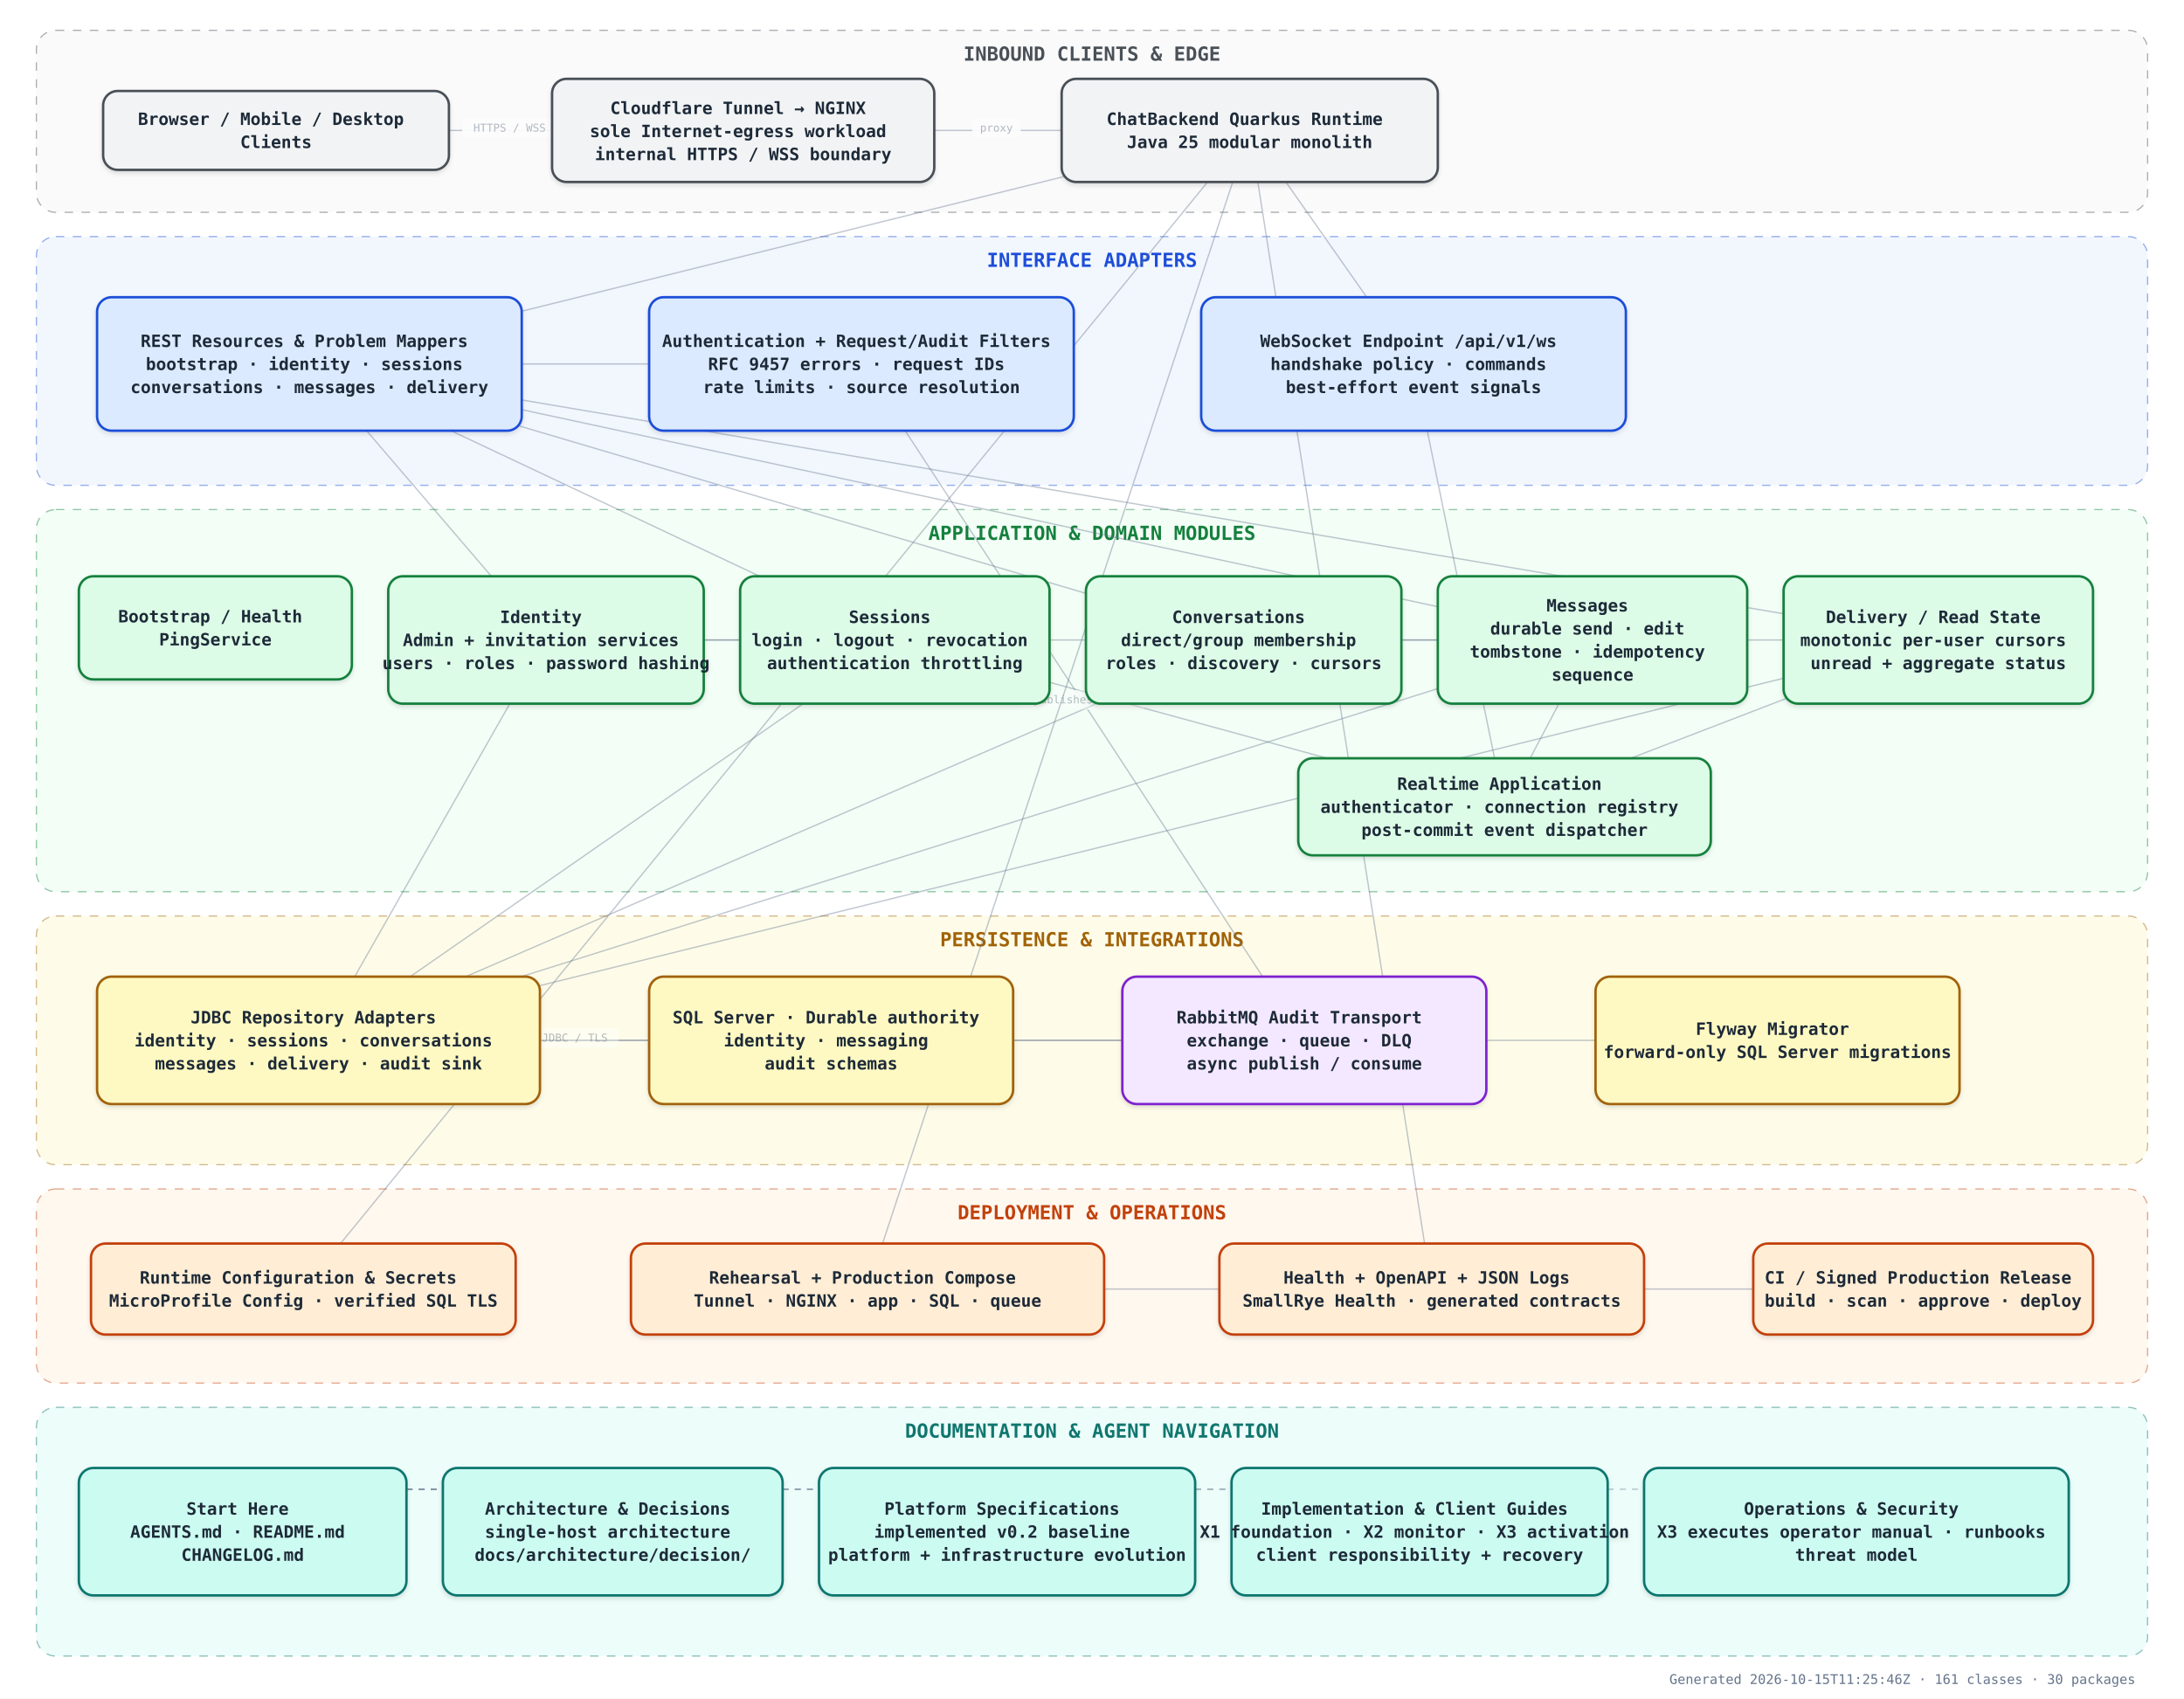
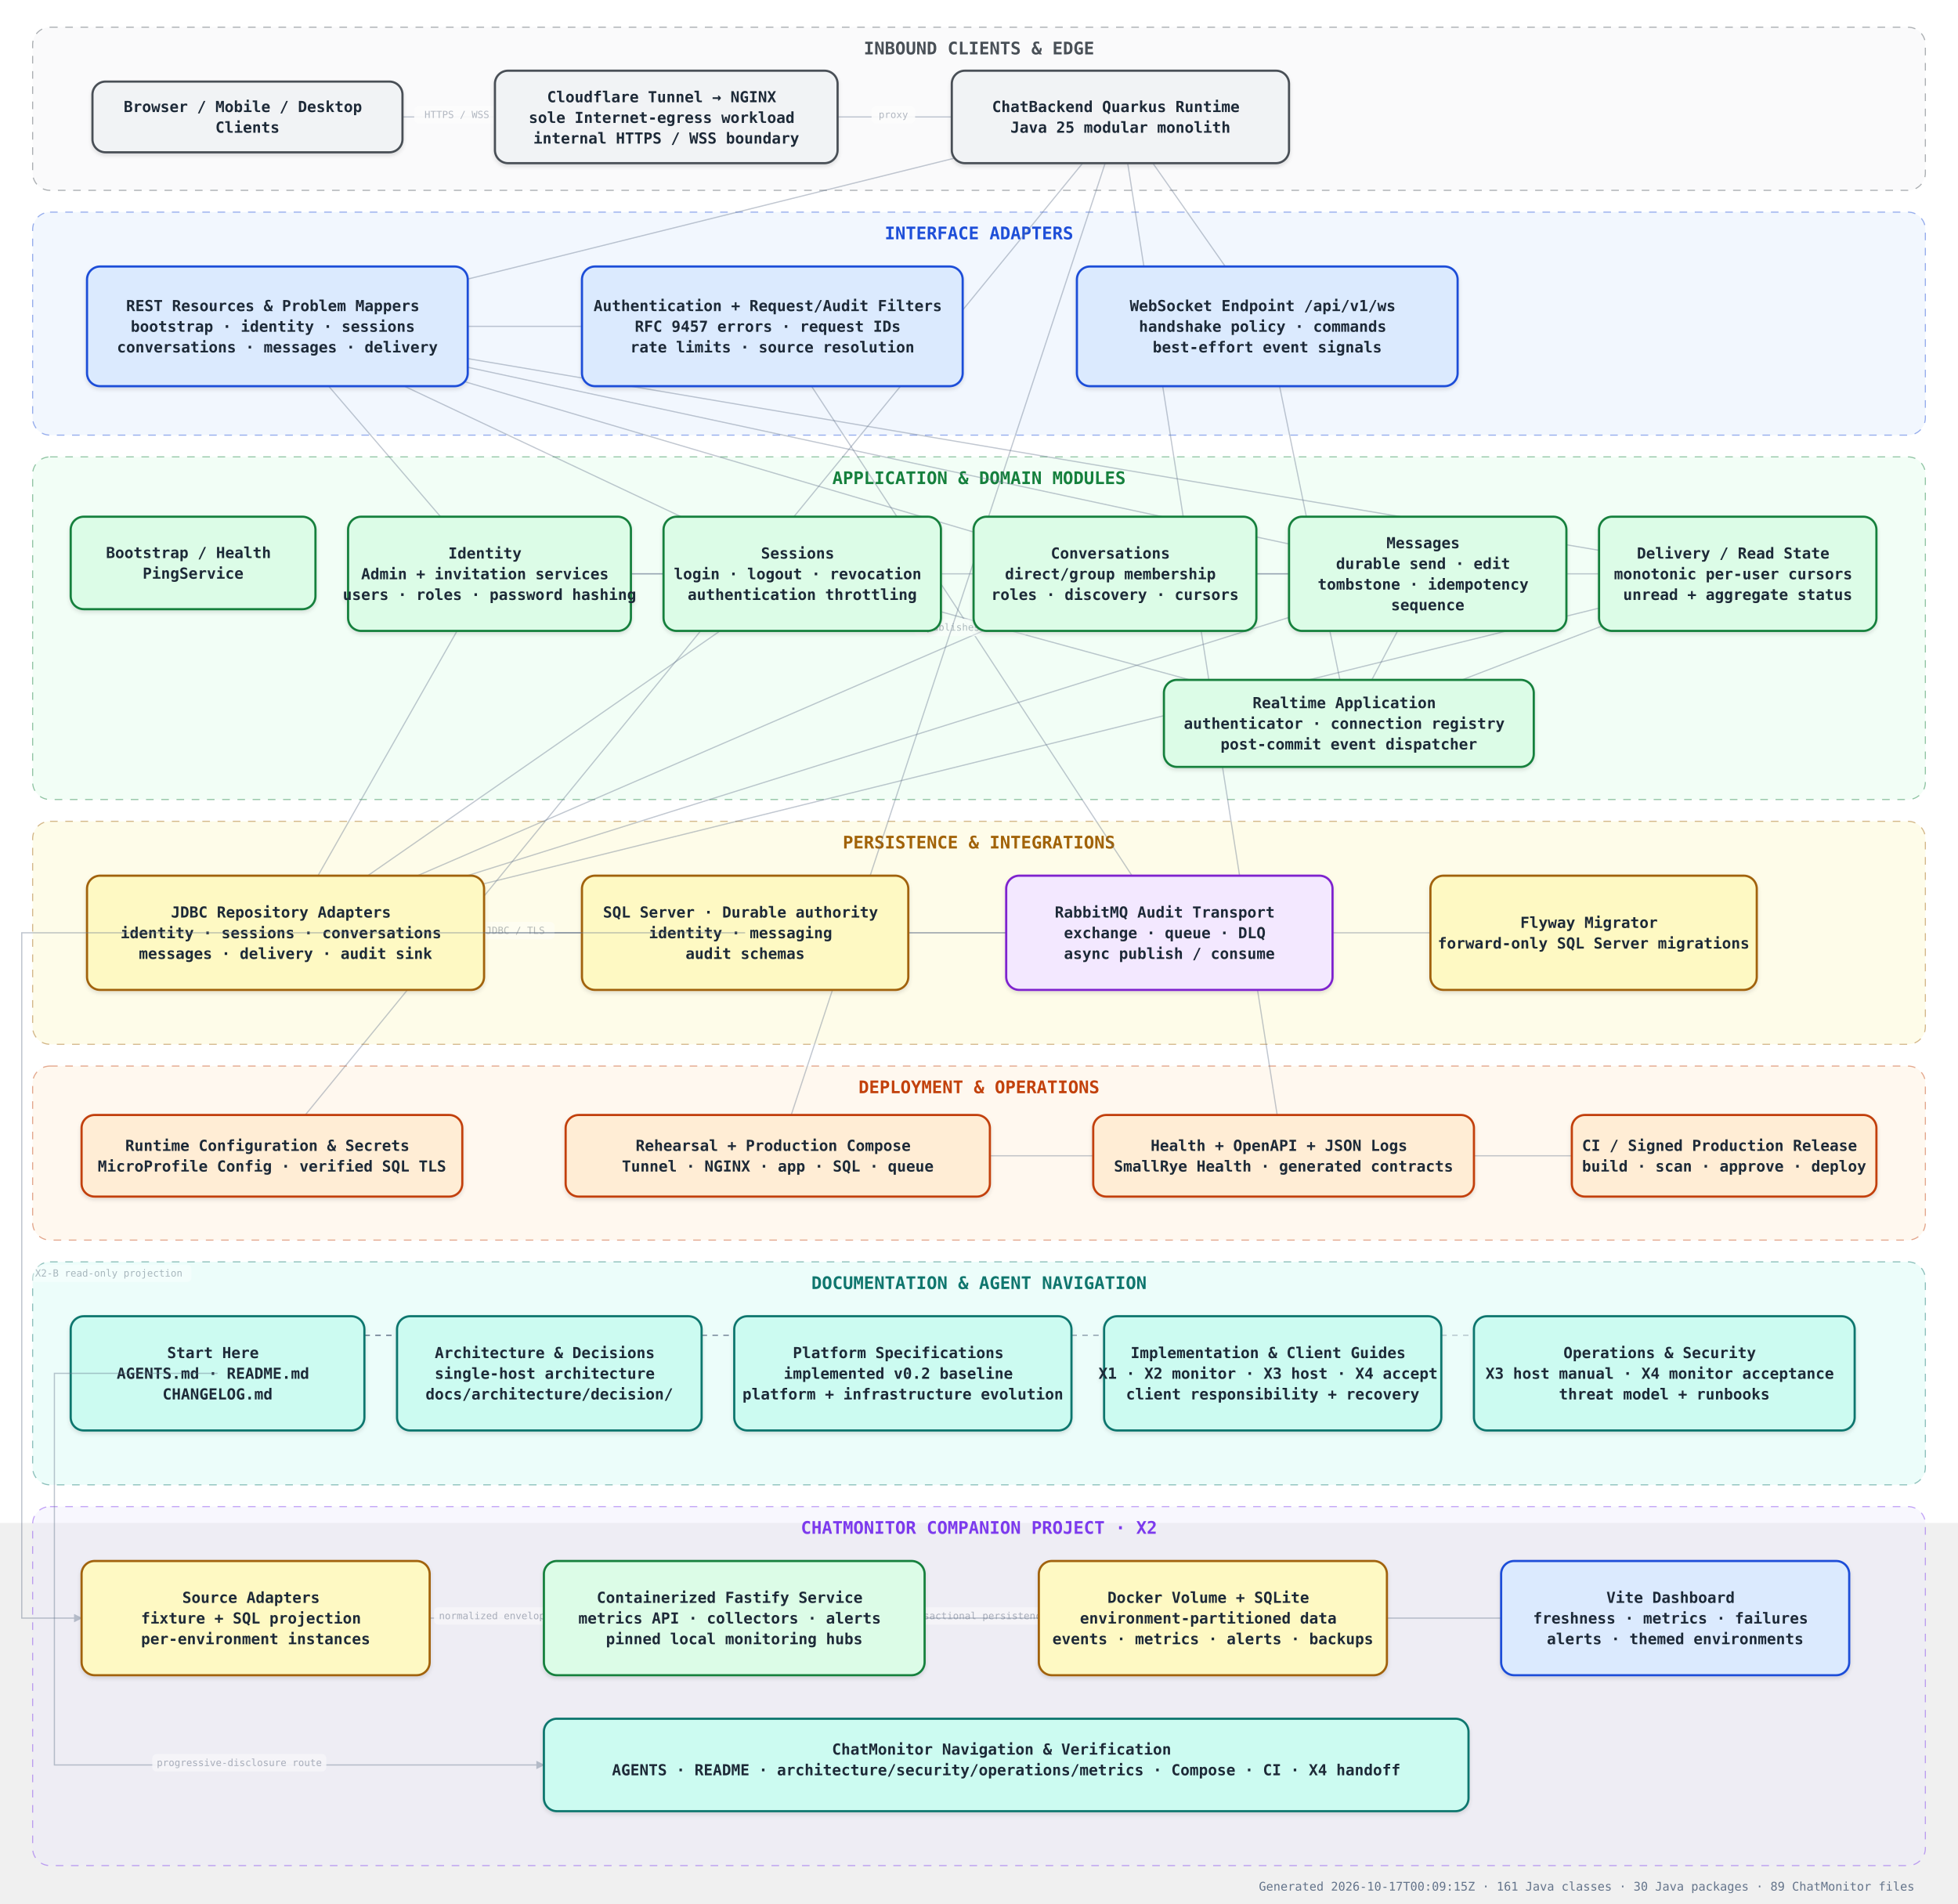
- <svg xmlns="http://www.w3.org/2000/svg" width="1800" height="1400" viewBox="0 0 1800 1400" role="img" aria-labelledby="title desc">
+ <svg xmlns="http://www.w3.org/2000/svg" width="1800" height="1750" viewBox="0 0 1800 1750" role="img" aria-labelledby="title desc">
  <defs>
    <marker id="arrow" viewBox="0 0 10 10" refX="9" refY="5" markerWidth="7" markerHeight="7" orient="auto-start-reverse">
      <path d="M 0 0 L 10 5 L 0 10 z" fill="#64748b" />
    </marker>
    <filter id="shadow">
      <feDropShadow dx="0" dy="2" stdDeviation="2" flood-opacity="0.12" />
    </filter>
  </defs>
  <rect width="1800" height="1400" fill="#ffffff" />
  <g>
    <rect x="30" y="25" width="1740" height="150" rx="16" fill="#f1f3f5" fill-opacity=".36" stroke="#495057" stroke-opacity=".45" stroke-dasharray="7 7" />
    <text x="900" y="50" text-anchor="middle" font-family="ui-monospace, SFMono-Regular, Menlo, monospace" font-size="16" font-weight="700" fill="#495057">
      <tspan x="900" dy="0">INBOUND CLIENTS &amp; EDGE</tspan>
    </text>
  </g>
  <g>
    <rect x="30" y="195" width="1740" height="205" rx="16" fill="#dbeafe" fill-opacity=".36" stroke="#1d4ed8" stroke-opacity=".45" stroke-dasharray="7 7" />
    <text x="900" y="220" text-anchor="middle" font-family="ui-monospace, SFMono-Regular, Menlo, monospace" font-size="16" font-weight="700" fill="#1d4ed8">
      <tspan x="900" dy="0">INTERFACE ADAPTERS</tspan>
    </text>
  </g>
  <g>
    <rect x="30" y="420" width="1740" height="315" rx="16" fill="#dcfce7" fill-opacity=".36" stroke="#15803d" stroke-opacity=".45" stroke-dasharray="7 7" />
    <text x="900" y="445" text-anchor="middle" font-family="ui-monospace, SFMono-Regular, Menlo, monospace" font-size="16" font-weight="700" fill="#15803d">
      <tspan x="900" dy="0">APPLICATION &amp; DOMAIN MODULES</tspan>
    </text>
  </g>
  <g>
    <rect x="30" y="755" width="1740" height="205" rx="16" fill="#fef9c3" fill-opacity=".36" stroke="#a16207" stroke-opacity=".45" stroke-dasharray="7 7" />
    <text x="900" y="780" text-anchor="middle" font-family="ui-monospace, SFMono-Regular, Menlo, monospace" font-size="16" font-weight="700" fill="#a16207">
      <tspan x="900" dy="0">PERSISTENCE &amp; INTEGRATIONS</tspan>
    </text>
  </g>
  <g>
    <rect x="30" y="980" width="1740" height="160" rx="16" fill="#ffedd5" fill-opacity=".36" stroke="#c2410c" stroke-opacity=".45" stroke-dasharray="7 7" />
    <text x="900" y="1005" text-anchor="middle" font-family="ui-monospace, SFMono-Regular, Menlo, monospace" font-size="16" font-weight="700" fill="#c2410c">
      <tspan x="900" dy="0">DEPLOYMENT &amp; OPERATIONS</tspan>
    </text>
  </g>
  <g>
    <rect x="30" y="1160" width="1740" height="205" rx="16" fill="#ccfbf1" fill-opacity=".36" stroke="#0f766e" stroke-opacity=".45" stroke-dasharray="7 7" />
    <text x="900" y="1185" text-anchor="middle" font-family="ui-monospace, SFMono-Regular, Menlo, monospace" font-size="16" font-weight="700" fill="#0f766e">
      <tspan x="900" dy="0">DOCUMENTATION &amp; AGENT NAVIGATION</tspan>
    </text>
  </g>
  <g opacity=".4">
    <path d="M 227.5 107.5 L 612.5 107.5" fill="none" stroke="#64748b" stroke-width="1.1" marker-end="url(#arrow)" />
    <rect x="380.8" y="97.5" width="78.4" height="16" rx="4" fill="white" fill-opacity=".92" />
    <text x="420" y="108.5" text-anchor="middle" font-family="ui-monospace, monospace" font-size="9" fill="#475569">HTTPS / WSS</text>
  </g>
  <g opacity=".4">
    <path d="M 612.5 107.5 L 1030 107.5" fill="none" stroke="#64748b" stroke-width="1.1" marker-end="url(#arrow)" />
    <rect x="801.25" y="97.5" width="40" height="16" rx="4" fill="white" fill-opacity=".92" />
    <text x="821.25" y="108.5" text-anchor="middle" font-family="ui-monospace, monospace" font-size="9" fill="#475569">proxy</text>
  </g>
  <g opacity=".4">
    <path d="M 1030 107.5 L 255 300" fill="none" stroke="#64748b" stroke-width="1.1" marker-end="url(#arrow)" />
  </g>
  <g opacity=".4">
    <path d="M 1030 107.5 L 1165 300" fill="none" stroke="#64748b" stroke-width="1.1" marker-end="url(#arrow)" />
  </g>
  <g opacity=".4">
    <path d="M 255 300 L 710 300" fill="none" stroke="#64748b" stroke-width="1.1" marker-end="url(#arrow)" />
  </g>
  <g opacity=".4">
    <path d="M 255 300 L 450 527.5" fill="none" stroke="#64748b" stroke-width="1.1" marker-end="url(#arrow)" />
  </g>
  <g opacity=".4">
    <path d="M 255 300 L 737.5 527.5" fill="none" stroke="#64748b" stroke-width="1.1" marker-end="url(#arrow)" />
  </g>
  <g opacity=".4">
    <path d="M 255 300 L 1025 527.5" fill="none" stroke="#64748b" stroke-width="1.1" marker-end="url(#arrow)" />
  </g>
  <g opacity=".4">
    <path d="M 255 300 L 1312.5 527.5" fill="none" stroke="#64748b" stroke-width="1.1" marker-end="url(#arrow)" />
  </g>
  <g opacity=".4">
    <path d="M 255 300 L 1597.5 527.5" fill="none" stroke="#64748b" stroke-width="1.1" marker-end="url(#arrow)" />
  </g>
  <g opacity=".4">
    <path d="M 1165 300 L 1240 665" fill="none" stroke="#64748b" stroke-width="1.1" marker-end="url(#arrow)" />
  </g>
  <g opacity=".4">
    <path d="M 737.5 527.5 L 450 527.5" fill="none" stroke="#64748b" stroke-width="1.1" marker-end="url(#arrow)" />
  </g>
  <g opacity=".4">
    <path d="M 1025 527.5 L 450 527.5" fill="none" stroke="#64748b" stroke-width="1.1" marker-end="url(#arrow)" />
  </g>
  <g opacity=".4">
    <path d="M 1312.5 527.5 L 1025 527.5" fill="none" stroke="#64748b" stroke-width="1.1" marker-end="url(#arrow)" />
  </g>
  <g opacity=".4">
    <path d="M 1597.5 527.5 L 1025 527.5" fill="none" stroke="#64748b" stroke-width="1.1" marker-end="url(#arrow)" />
  </g>
  <g opacity=".4">
    <path d="M 1312.5 527.5 L 1240 665" fill="none" stroke="#64748b" stroke-width="1.1" marker-end="url(#arrow)" />
  </g>
  <g opacity=".4">
    <path d="M 1597.5 527.5 L 1240 665" fill="none" stroke="#64748b" stroke-width="1.1" marker-end="url(#arrow)" />
  </g>
  <g opacity=".4">
    <path d="M 737.5 527.5 L 1240 665" fill="none" stroke="#64748b" stroke-width="1.1" marker-end="url(#arrow)" />
  </g>
  <g opacity=".4">
    <path d="M 450 527.5 L 262.5 857.5" fill="none" stroke="#64748b" stroke-width="1.1" marker-end="url(#arrow)" />
  </g>
  <g opacity=".4">
    <path d="M 737.5 527.5 L 262.5 857.5" fill="none" stroke="#64748b" stroke-width="1.1" marker-end="url(#arrow)" />
  </g>
  <g opacity=".4">
    <path d="M 1025 527.5 L 262.5 857.5" fill="none" stroke="#64748b" stroke-width="1.1" marker-end="url(#arrow)" />
  </g>
  <g opacity=".4">
    <path d="M 1312.5 527.5 L 262.5 857.5" fill="none" stroke="#64748b" stroke-width="1.1" marker-end="url(#arrow)" />
  </g>
  <g opacity=".4">
    <path d="M 1597.5 527.5 L 262.5 857.5" fill="none" stroke="#64748b" stroke-width="1.1" marker-end="url(#arrow)" />
  </g>
  <g opacity=".4">
    <path d="M 262.5 857.5 L 685 857.5" fill="none" stroke="#64748b" stroke-width="1.1" marker-end="url(#arrow)" />
    <rect x="437.75" y="847.5" width="72" height="16" rx="4" fill="white" fill-opacity=".92" />
    <text x="473.75" y="858.5" text-anchor="middle" font-family="ui-monospace, monospace" font-size="9" fill="#475569">JDBC / TLS</text>
  </g>
  <g opacity=".4">
    <path d="M 710 300 L 1075 857.5" fill="none" stroke="#64748b" stroke-width="1.1" marker-end="url(#arrow)" />
    <rect x="840.5" y="568.75" width="104" height="16" rx="4" fill="white" fill-opacity=".92" />
    <text x="892.5" y="579.75" text-anchor="middle" font-family="ui-monospace, monospace" font-size="9" fill="#475569">publishes audit</text>
  </g>
  <g opacity=".4">
    <path d="M 1075 857.5 L 262.5 857.5" fill="none" stroke="#64748b" stroke-width="1.1" marker-end="url(#arrow)" />
    <rect x="639.15" y="847.5" width="59.2" height="16" rx="4" fill="white" fill-opacity=".92" />
    <text x="668.75" y="858.5" text-anchor="middle" font-family="ui-monospace, monospace" font-size="9" fill="#475569">consumes</text>
  </g>
  <g opacity=".4">
    <path d="M 1465 857.5 L 685 857.5" fill="none" stroke="#64748b" stroke-width="1.1" marker-end="url(#arrow)" />
    <rect x="1045.4" y="847.5" width="59.2" height="16" rx="4" fill="white" fill-opacity=".92" />
    <text x="1075" y="858.5" text-anchor="middle" font-family="ui-monospace, monospace" font-size="9" fill="#475569">migrates</text>
  </g>
  <g opacity=".4">
    <path d="M 250 1062.5 L 1030 107.5" fill="none" stroke="#64748b" stroke-width="1.1" marker-end="url(#arrow)" />
  </g>
  <g opacity=".4">
    <path d="M 715 1062.5 L 1030 107.5" fill="none" stroke="#64748b" stroke-width="1.1" marker-end="url(#arrow)" />
  </g>
  <g opacity=".4">
    <path d="M 1180 1062.5 L 1030 107.5" fill="none" stroke="#64748b" stroke-width="1.1" marker-end="url(#arrow)" />
  </g>
  <g opacity=".4">
    <path d="M 1585 1062.5 L 715 1062.5" fill="none" stroke="#64748b" stroke-width="1.1" marker-end="url(#arrow)" />
  </g>
  <g opacity=".4">
    <path d="M 200 1262.5 L 200 1227.5 L 505 1227.5 L 505 1262.5" fill="none" stroke="#64748b" stroke-width="1.1" stroke-dasharray="5 5" marker-end="url(#arrow)" />
  </g>
  <g opacity=".4">
    <path d="M 200 1262.5 L 200 1227.5 L 830 1227.5 L 830 1262.5" fill="none" stroke="#64748b" stroke-width="1.1" stroke-dasharray="5 5" marker-end="url(#arrow)" />
  </g>
  <g opacity=".4">
    <path d="M 200 1262.5 L 200 1227.5 L 1170 1227.5 L 1170 1262.5" fill="none" stroke="#64748b" stroke-width="1.1" stroke-dasharray="5 5" marker-end="url(#arrow)" />
  </g>
  <g opacity=".4">
    <path d="M 200 1262.5 L 200 1227.5 L 1530 1227.5 L 1530 1262.5" fill="none" stroke="#64748b" stroke-width="1.1" stroke-dasharray="5 5" marker-end="url(#arrow)" />
  </g>
  <g filter="url(#shadow)">
    <rect x="85" y="75" width="285" height="65" rx="12" fill="#f1f3f5" stroke="#495057" stroke-width="2" />
    <text x="227.5" y="103" text-anchor="middle" font-family="ui-monospace, SFMono-Regular, Menlo, monospace" font-size="14" font-weight="600" fill="#1f2937">
      <tspan x="227.5" dy="0">Browser / Mobile / Desktop</tspan>
      <tspan x="227.5" dy="19">Clients</tspan>
    </text>
  </g>
  <g filter="url(#shadow)">
    <rect x="455" y="65" width="315" height="85" rx="12" fill="#f1f3f5" stroke="#495057" stroke-width="2" />
    <text x="612.5" y="94" text-anchor="middle" font-family="ui-monospace, SFMono-Regular, Menlo, monospace" font-size="14" font-weight="600" fill="#1f2937">
      <tspan x="612.5" dy="0">Cloudflare Tunnel → NGINX</tspan>
      <tspan x="612.5" dy="19">sole Internet-egress workload</tspan>
      <tspan x="612.5" dy="19">internal HTTPS / WSS boundary</tspan>
    </text>
  </g>
  <g filter="url(#shadow)">
    <rect x="875" y="65" width="310" height="85" rx="12" fill="#f1f3f5" stroke="#495057" stroke-width="2" />
    <text x="1030" y="103" text-anchor="middle" font-family="ui-monospace, SFMono-Regular, Menlo, monospace" font-size="14" font-weight="600" fill="#1f2937">
      <tspan x="1030" dy="0">ChatBackend Quarkus Runtime</tspan>
      <tspan x="1030" dy="19">Java 25 modular monolith</tspan>
    </text>
  </g>
  <g filter="url(#shadow)">
    <rect x="80" y="245" width="350" height="110" rx="12" fill="#dbeafe" stroke="#1d4ed8" stroke-width="2" />
    <text x="255" y="286" text-anchor="middle" font-family="ui-monospace, SFMono-Regular, Menlo, monospace" font-size="14" font-weight="600" fill="#1f2937">
      <tspan x="255" dy="0">REST Resources &amp; Problem Mappers</tspan>
      <tspan x="255" dy="19">bootstrap · identity · sessions</tspan>
      <tspan x="255" dy="19">conversations · messages · delivery</tspan>
    </text>
  </g>
  <g filter="url(#shadow)">
    <rect x="535" y="245" width="350" height="110" rx="12" fill="#dbeafe" stroke="#1d4ed8" stroke-width="2" />
    <text x="710" y="286" text-anchor="middle" font-family="ui-monospace, SFMono-Regular, Menlo, monospace" font-size="14" font-weight="600" fill="#1f2937">
      <tspan x="710" dy="0">Authentication + Request/Audit Filters</tspan>
      <tspan x="710" dy="19">RFC 9457 errors · request IDs</tspan>
      <tspan x="710" dy="19">rate limits · source resolution</tspan>
    </text>
  </g>
  <g filter="url(#shadow)">
    <rect x="990" y="245" width="350" height="110" rx="12" fill="#dbeafe" stroke="#1d4ed8" stroke-width="2" />
    <text x="1165" y="286" text-anchor="middle" font-family="ui-monospace, SFMono-Regular, Menlo, monospace" font-size="14" font-weight="600" fill="#1f2937">
      <tspan x="1165" dy="0">WebSocket Endpoint /api/v1/ws</tspan>
      <tspan x="1165" dy="19">handshake policy · commands</tspan>
      <tspan x="1165" dy="19">best-effort event signals</tspan>
    </text>
  </g>
  <g filter="url(#shadow)">
    <rect x="65" y="475" width="225" height="85" rx="12" fill="#dcfce7" stroke="#15803d" stroke-width="2" />
    <text x="177.5" y="513" text-anchor="middle" font-family="ui-monospace, SFMono-Regular, Menlo, monospace" font-size="14" font-weight="600" fill="#1f2937">
      <tspan x="177.5" dy="0">Bootstrap / Health</tspan>
      <tspan x="177.5" dy="19">PingService</tspan>
    </text>
  </g>
  <g filter="url(#shadow)">
    <rect x="320" y="475" width="260" height="105" rx="12" fill="#dcfce7" stroke="#15803d" stroke-width="2" />
    <text x="450" y="513.5" text-anchor="middle" font-family="ui-monospace, SFMono-Regular, Menlo, monospace" font-size="14" font-weight="600" fill="#1f2937">
      <tspan x="450" dy="0">Identity</tspan>
      <tspan x="450" dy="19">Admin + invitation services</tspan>
      <tspan x="450" dy="19">users · roles · password hashing</tspan>
    </text>
  </g>
  <g filter="url(#shadow)">
    <rect x="610" y="475" width="255" height="105" rx="12" fill="#dcfce7" stroke="#15803d" stroke-width="2" />
    <text x="737.5" y="513.5" text-anchor="middle" font-family="ui-monospace, SFMono-Regular, Menlo, monospace" font-size="14" font-weight="600" fill="#1f2937">
      <tspan x="737.5" dy="0">Sessions</tspan>
      <tspan x="737.5" dy="19">login · logout · revocation</tspan>
      <tspan x="737.5" dy="19">authentication throttling</tspan>
    </text>
  </g>
  <g filter="url(#shadow)">
    <rect x="895" y="475" width="260" height="105" rx="12" fill="#dcfce7" stroke="#15803d" stroke-width="2" />
    <text x="1025" y="513.5" text-anchor="middle" font-family="ui-monospace, SFMono-Regular, Menlo, monospace" font-size="14" font-weight="600" fill="#1f2937">
      <tspan x="1025" dy="0">Conversations</tspan>
      <tspan x="1025" dy="19">direct/group membership</tspan>
      <tspan x="1025" dy="19">roles · discovery · cursors</tspan>
    </text>
  </g>
  <g filter="url(#shadow)">
    <rect x="1185" y="475" width="255" height="105" rx="12" fill="#dcfce7" stroke="#15803d" stroke-width="2" />
    <text x="1312.5" y="504" text-anchor="middle" font-family="ui-monospace, SFMono-Regular, Menlo, monospace" font-size="14" font-weight="600" fill="#1f2937">
      <tspan x="1312.5" dy="0">Messages</tspan>
      <tspan x="1312.5" dy="19">durable send · edit</tspan>
      <tspan x="1312.5" dy="19">tombstone · idempotency</tspan>
      <tspan x="1312.5" dy="19">sequence</tspan>
    </text>
  </g>
  <g filter="url(#shadow)">
    <rect x="1470" y="475" width="255" height="105" rx="12" fill="#dcfce7" stroke="#15803d" stroke-width="2" />
    <text x="1597.5" y="513.5" text-anchor="middle" font-family="ui-monospace, SFMono-Regular, Menlo, monospace" font-size="14" font-weight="600" fill="#1f2937">
      <tspan x="1597.5" dy="0">Delivery / Read State</tspan>
      <tspan x="1597.5" dy="19">monotonic per-user cursors</tspan>
      <tspan x="1597.5" dy="19">unread + aggregate status</tspan>
    </text>
  </g>
  <g filter="url(#shadow)">
    <rect x="1070" y="625" width="340" height="80" rx="12" fill="#dcfce7" stroke="#15803d" stroke-width="2" />
    <text x="1240" y="651" text-anchor="middle" font-family="ui-monospace, SFMono-Regular, Menlo, monospace" font-size="14" font-weight="600" fill="#1f2937">
      <tspan x="1240" dy="0">Realtime Application</tspan>
      <tspan x="1240" dy="19">authenticator · connection registry</tspan>
      <tspan x="1240" dy="19">post-commit event dispatcher</tspan>
    </text>
  </g>
  <g filter="url(#shadow)">
    <rect x="80" y="805" width="365" height="105" rx="12" fill="#fef9c3" stroke="#a16207" stroke-width="2" />
    <text x="262.5" y="843.5" text-anchor="middle" font-family="ui-monospace, SFMono-Regular, Menlo, monospace" font-size="14" font-weight="600" fill="#1f2937">
      <tspan x="262.5" dy="0">JDBC Repository Adapters</tspan>
      <tspan x="262.5" dy="19">identity · sessions · conversations</tspan>
      <tspan x="262.5" dy="19">messages · delivery · audit sink</tspan>
    </text>
  </g>
  <g filter="url(#shadow)">
    <rect x="535" y="805" width="300" height="105" rx="12" fill="#fef9c3" stroke="#a16207" stroke-width="2" />
    <text x="685" y="843.5" text-anchor="middle" font-family="ui-monospace, SFMono-Regular, Menlo, monospace" font-size="14" font-weight="600" fill="#1f2937">
      <tspan x="685" dy="0">SQL Server · Durable authority</tspan>
      <tspan x="685" dy="19">identity · messaging</tspan>
      <tspan x="685" dy="19">audit schemas</tspan>
    </text>
  </g>
  <g filter="url(#shadow)">
    <rect x="925" y="805" width="300" height="105" rx="12" fill="#f3e8ff" stroke="#7e22ce" stroke-width="2" />
    <text x="1075" y="843.5" text-anchor="middle" font-family="ui-monospace, SFMono-Regular, Menlo, monospace" font-size="14" font-weight="600" fill="#1f2937">
      <tspan x="1075" dy="0">RabbitMQ Audit Transport</tspan>
      <tspan x="1075" dy="19">exchange · queue · DLQ</tspan>
      <tspan x="1075" dy="19">async publish / consume</tspan>
    </text>
  </g>
  <g filter="url(#shadow)">
    <rect x="1315" y="805" width="300" height="105" rx="12" fill="#fef9c3" stroke="#a16207" stroke-width="2" />
    <text x="1465" y="853" text-anchor="middle" font-family="ui-monospace, SFMono-Regular, Menlo, monospace" font-size="14" font-weight="600" fill="#1f2937">
      <tspan x="1465" dy="0">Flyway Migrator</tspan>
      <tspan x="1465" dy="19">forward-only SQL Server migrations</tspan>
    </text>
  </g>
  <g filter="url(#shadow)">
    <rect x="75" y="1025" width="350" height="75" rx="12" fill="#ffedd5" stroke="#c2410c" stroke-width="2" />
    <text x="250" y="1058" text-anchor="middle" font-family="ui-monospace, SFMono-Regular, Menlo, monospace" font-size="14" font-weight="600" fill="#1f2937">
      <tspan x="250" dy="0">Runtime Configuration &amp; Secrets</tspan>
      <tspan x="250" dy="19">MicroProfile Config · verified SQL TLS</tspan>
    </text>
  </g>
  <g filter="url(#shadow)">
    <rect x="520" y="1025" width="390" height="75" rx="12" fill="#ffedd5" stroke="#c2410c" stroke-width="2" />
    <text x="715" y="1058" text-anchor="middle" font-family="ui-monospace, SFMono-Regular, Menlo, monospace" font-size="14" font-weight="600" fill="#1f2937">
      <tspan x="715" dy="0">Rehearsal + Production Compose</tspan>
      <tspan x="715" dy="19">Tunnel · NGINX · app · SQL · queue</tspan>
    </text>
  </g>
  <g filter="url(#shadow)">
    <rect x="1005" y="1025" width="350" height="75" rx="12" fill="#ffedd5" stroke="#c2410c" stroke-width="2" />
    <text x="1180" y="1058" text-anchor="middle" font-family="ui-monospace, SFMono-Regular, Menlo, monospace" font-size="14" font-weight="600" fill="#1f2937">
      <tspan x="1180" dy="0">Health + OpenAPI + JSON Logs</tspan>
      <tspan x="1180" dy="19">SmallRye Health · generated contracts</tspan>
    </text>
  </g>
  <g filter="url(#shadow)">
    <rect x="1445" y="1025" width="280" height="75" rx="12" fill="#ffedd5" stroke="#c2410c" stroke-width="2" />
    <text x="1585" y="1058" text-anchor="middle" font-family="ui-monospace, SFMono-Regular, Menlo, monospace" font-size="14" font-weight="600" fill="#1f2937">
      <tspan x="1585" dy="0">CI / Signed Production Release</tspan>
      <tspan x="1585" dy="19">build · scan · approve · deploy</tspan>
    </text>
  </g>
  <g filter="url(#shadow)">
    <rect x="65" y="1210" width="270" height="105" rx="12" fill="#ccfbf1" stroke="#0f766e" stroke-width="2" />
    <text x="200" y="1248.5" text-anchor="middle" font-family="ui-monospace, SFMono-Regular, Menlo, monospace" font-size="14" font-weight="600" fill="#1f2937">
      <tspan x="200" dy="0">Start Here</tspan>
      <tspan x="200" dy="19">AGENTS.md · README.md</tspan>
      <tspan x="200" dy="19">CHANGELOG.md</tspan>
    </text>
  </g>
  <g filter="url(#shadow)">
    <rect x="365" y="1210" width="280" height="105" rx="12" fill="#ccfbf1" stroke="#0f766e" stroke-width="2" />
    <text x="505" y="1248.5" text-anchor="middle" font-family="ui-monospace, SFMono-Regular, Menlo, monospace" font-size="14" font-weight="600" fill="#1f2937">
      <tspan x="505" dy="0">Architecture &amp; Decisions</tspan>
      <tspan x="505" dy="19">single-host architecture</tspan>
      <tspan x="505" dy="19">docs/architecture/decision/</tspan>
    </text>
  </g>
  <g filter="url(#shadow)">
    <rect x="675" y="1210" width="310" height="105" rx="12" fill="#ccfbf1" stroke="#0f766e" stroke-width="2" />
    <text x="830" y="1248.5" text-anchor="middle" font-family="ui-monospace, SFMono-Regular, Menlo, monospace" font-size="14" font-weight="600" fill="#1f2937">
      <tspan x="830" dy="0">Platform Specifications</tspan>
      <tspan x="830" dy="19">implemented v0.2 baseline</tspan>
      <tspan x="830" dy="19">platform + infrastructure evolution</tspan>
    </text>
  </g>
  <g filter="url(#shadow)">
    <rect x="1015" y="1210" width="310" height="105" rx="12" fill="#ccfbf1" stroke="#0f766e" stroke-width="2" />
    <text x="1170" y="1248.5" text-anchor="middle" font-family="ui-monospace, SFMono-Regular, Menlo, monospace" font-size="14" font-weight="600" fill="#1f2937">
      <tspan x="1170" dy="0">Implementation &amp; Client Guides</tspan>
-       <tspan x="1170" dy="19">X1 foundation · X2 monitor · X3 activation</tspan>
+       <tspan x="1170" dy="19">X1 · X2 monitor · X3 host · X4 accept</tspan>
      <tspan x="1170" dy="19">client responsibility + recovery</tspan>
    </text>
  </g>
  <g filter="url(#shadow)">
    <rect x="1355" y="1210" width="350" height="105" rx="12" fill="#ccfbf1" stroke="#0f766e" stroke-width="2" />
    <text x="1530" y="1248.5" text-anchor="middle" font-family="ui-monospace, SFMono-Regular, Menlo, monospace" font-size="14" font-weight="600" fill="#1f2937">
      <tspan x="1530" dy="0">Operations &amp; Security</tspan>
-       <tspan x="1530" dy="19">X3 executes operator manual · runbooks</tspan>
-       <tspan x="1530" dy="19">threat model</tspan>
-     </text>
-   </g>
-   <text x="1760" y="1388" text-anchor="end" font-family="ui-monospace, monospace" font-size="11" fill="#64748b">Generated 2026-10-15T11:25:46Z · 161 classes · 30 packages</text>
+       <tspan x="1530" dy="19">X3 host manual · X4 monitor acceptance</tspan>
+       <tspan x="1530" dy="19">threat model + runbooks</tspan>
+     </text>
+   </g>
+   <g>
+     <rect x="30" y="1385" width="1740" height="330" rx="16" fill="#ede9fe" fill-opacity=".36" stroke="#7c3aed" stroke-opacity=".45" stroke-dasharray="7 7" />
+     <text x="900" y="1410" text-anchor="middle" font-family="ui-monospace, SFMono-Regular, Menlo, monospace" font-size="16" font-weight="700" fill="#7c3aed">
+       <tspan x="900" dy="0">CHATMONITOR COMPANION PROJECT · X2</tspan>
+     </text>
+   </g>
+   <g opacity=".42">
+     <path d="M 235 1487.5 L 675 1487.5" fill="none" stroke="#64748b" stroke-width="1.1" marker-end="url(#arrow)" />
+     <rect x="399" y="1477.5" width="112" height="16" rx="4" fill="white" fill-opacity=".92" />
+     <text x="455" y="1488.5" text-anchor="middle" font-family="ui-monospace, monospace" font-size="9" fill="#475569">normalized envelope</text>
+   </g>
+   <g opacity=".42">
+     <path d="M 675 1487.5 L 1115 1487.5" fill="none" stroke="#64748b" stroke-width="1.1" marker-end="url(#arrow)" />
+     <rect x="823" y="1477.5" width="144" height="16" rx="4" fill="white" fill-opacity=".92" />
+     <text x="895" y="1488.5" text-anchor="middle" font-family="ui-monospace, monospace" font-size="9" fill="#475569">transactional persistence</text>
+   </g>
+   <g opacity=".42">
+     <path d="M 675 1487.5 L 1540 1487.5" fill="none" stroke="#64748b" stroke-width="1.1" marker-end="url(#arrow)" />
+     <rect x="1027.5" y="1477.5" width="160" height="16" rx="4" fill="white" fill-opacity=".92" />
+     <text x="1107.5" y="1488.5" text-anchor="middle" font-family="ui-monospace, monospace" font-size="9" fill="#475569">same-origin API + static</text>
+   </g>
+   <g opacity=".42">
+     <path d="M 200 1262.5 L 50 1262.5 L 50 1622.5 L 500 1622.5" fill="none" stroke="#64748b" stroke-width="1.1" marker-end="url(#arrow)" />
+     <rect x="140" y="1612.5" width="160" height="16" rx="4" fill="white" fill-opacity=".92" />
+     <text x="220" y="1623.5" text-anchor="middle" font-family="ui-monospace, monospace" font-size="9" fill="#475569">progressive-disclosure route</text>
+   </g>
+   <g opacity=".42">
+     <path d="M 685 857.5 L 20 857.5 L 20 1487.5 L 75 1487.5" fill="none" stroke="#64748b" stroke-width="1.1" marker-end="url(#arrow)" />
+     <rect x="24" y="1162.5" width="152" height="16" rx="4" fill="white" fill-opacity=".92" />
+     <text x="100" y="1173.5" text-anchor="middle" font-family="ui-monospace, monospace" font-size="9" fill="#475569">X2-B read-only projection</text>
+   </g>
+   <g filter="url(#shadow)">
+     <rect x="75" y="1435" width="320" height="105" rx="12" fill="#fef9c3" stroke="#a16207" stroke-width="2" />
+     <text x="235" y="1473.5" text-anchor="middle" font-family="ui-monospace, SFMono-Regular, Menlo, monospace" font-size="14" font-weight="600" fill="#1f2937">
+       <tspan x="235" dy="0">Source Adapters</tspan>
+       <tspan x="235" dy="19">fixture + SQL projection</tspan>
+       <tspan x="235" dy="19">per-environment instances</tspan>
+     </text>
+   </g>
+   <g filter="url(#shadow)">
+     <rect x="500" y="1435" width="350" height="105" rx="12" fill="#dcfce7" stroke="#15803d" stroke-width="2" />
+     <text x="675" y="1473.5" text-anchor="middle" font-family="ui-monospace, SFMono-Regular, Menlo, monospace" font-size="14" font-weight="600" fill="#1f2937">
+       <tspan x="675" dy="0">Containerized Fastify Service</tspan>
+       <tspan x="675" dy="19">metrics API · collectors · alerts</tspan>
+       <tspan x="675" dy="19">pinned local monitoring hubs</tspan>
+     </text>
+   </g>
+   <g filter="url(#shadow)">
+     <rect x="955" y="1435" width="320" height="105" rx="12" fill="#fef9c3" stroke="#a16207" stroke-width="2" />
+     <text x="1115" y="1473.5" text-anchor="middle" font-family="ui-monospace, SFMono-Regular, Menlo, monospace" font-size="14" font-weight="600" fill="#1f2937">
+       <tspan x="1115" dy="0">Docker Volume + SQLite</tspan>
+       <tspan x="1115" dy="19">environment-partitioned data</tspan>
+       <tspan x="1115" dy="19">events · metrics · alerts · backups</tspan>
+     </text>
+   </g>
+   <g filter="url(#shadow)">
+     <rect x="1380" y="1435" width="320" height="105" rx="12" fill="#dbeafe" stroke="#1d4ed8" stroke-width="2" />
+     <text x="1540" y="1473.5" text-anchor="middle" font-family="ui-monospace, SFMono-Regular, Menlo, monospace" font-size="14" font-weight="600" fill="#1f2937">
+       <tspan x="1540" dy="0">Vite Dashboard</tspan>
+       <tspan x="1540" dy="19">freshness · metrics · failures</tspan>
+       <tspan x="1540" dy="19">alerts · themed environments</tspan>
+     </text>
+   </g>
+   <g filter="url(#shadow)">
+     <rect x="500" y="1580" width="850" height="85" rx="12" fill="#ccfbf1" stroke="#0f766e" stroke-width="2" />
+     <text x="925" y="1613" text-anchor="middle" font-family="ui-monospace, SFMono-Regular, Menlo, monospace" font-size="14" font-weight="600" fill="#1f2937">
+       <tspan x="925" dy="0">ChatMonitor Navigation &amp; Verification</tspan>
+       <tspan x="925" dy="19">AGENTS · README · architecture/security/operations/metrics · Compose · CI · X4 handoff</tspan>
+     </text>
+   </g>
+   <text x="1760" y="1738" text-anchor="end" font-family="ui-monospace, monospace" font-size="11" fill="#64748b">Generated 2026-10-17T00:09:15Z · 161 Java classes · 30 Java packages · 89 ChatMonitor files</text>
</svg>
